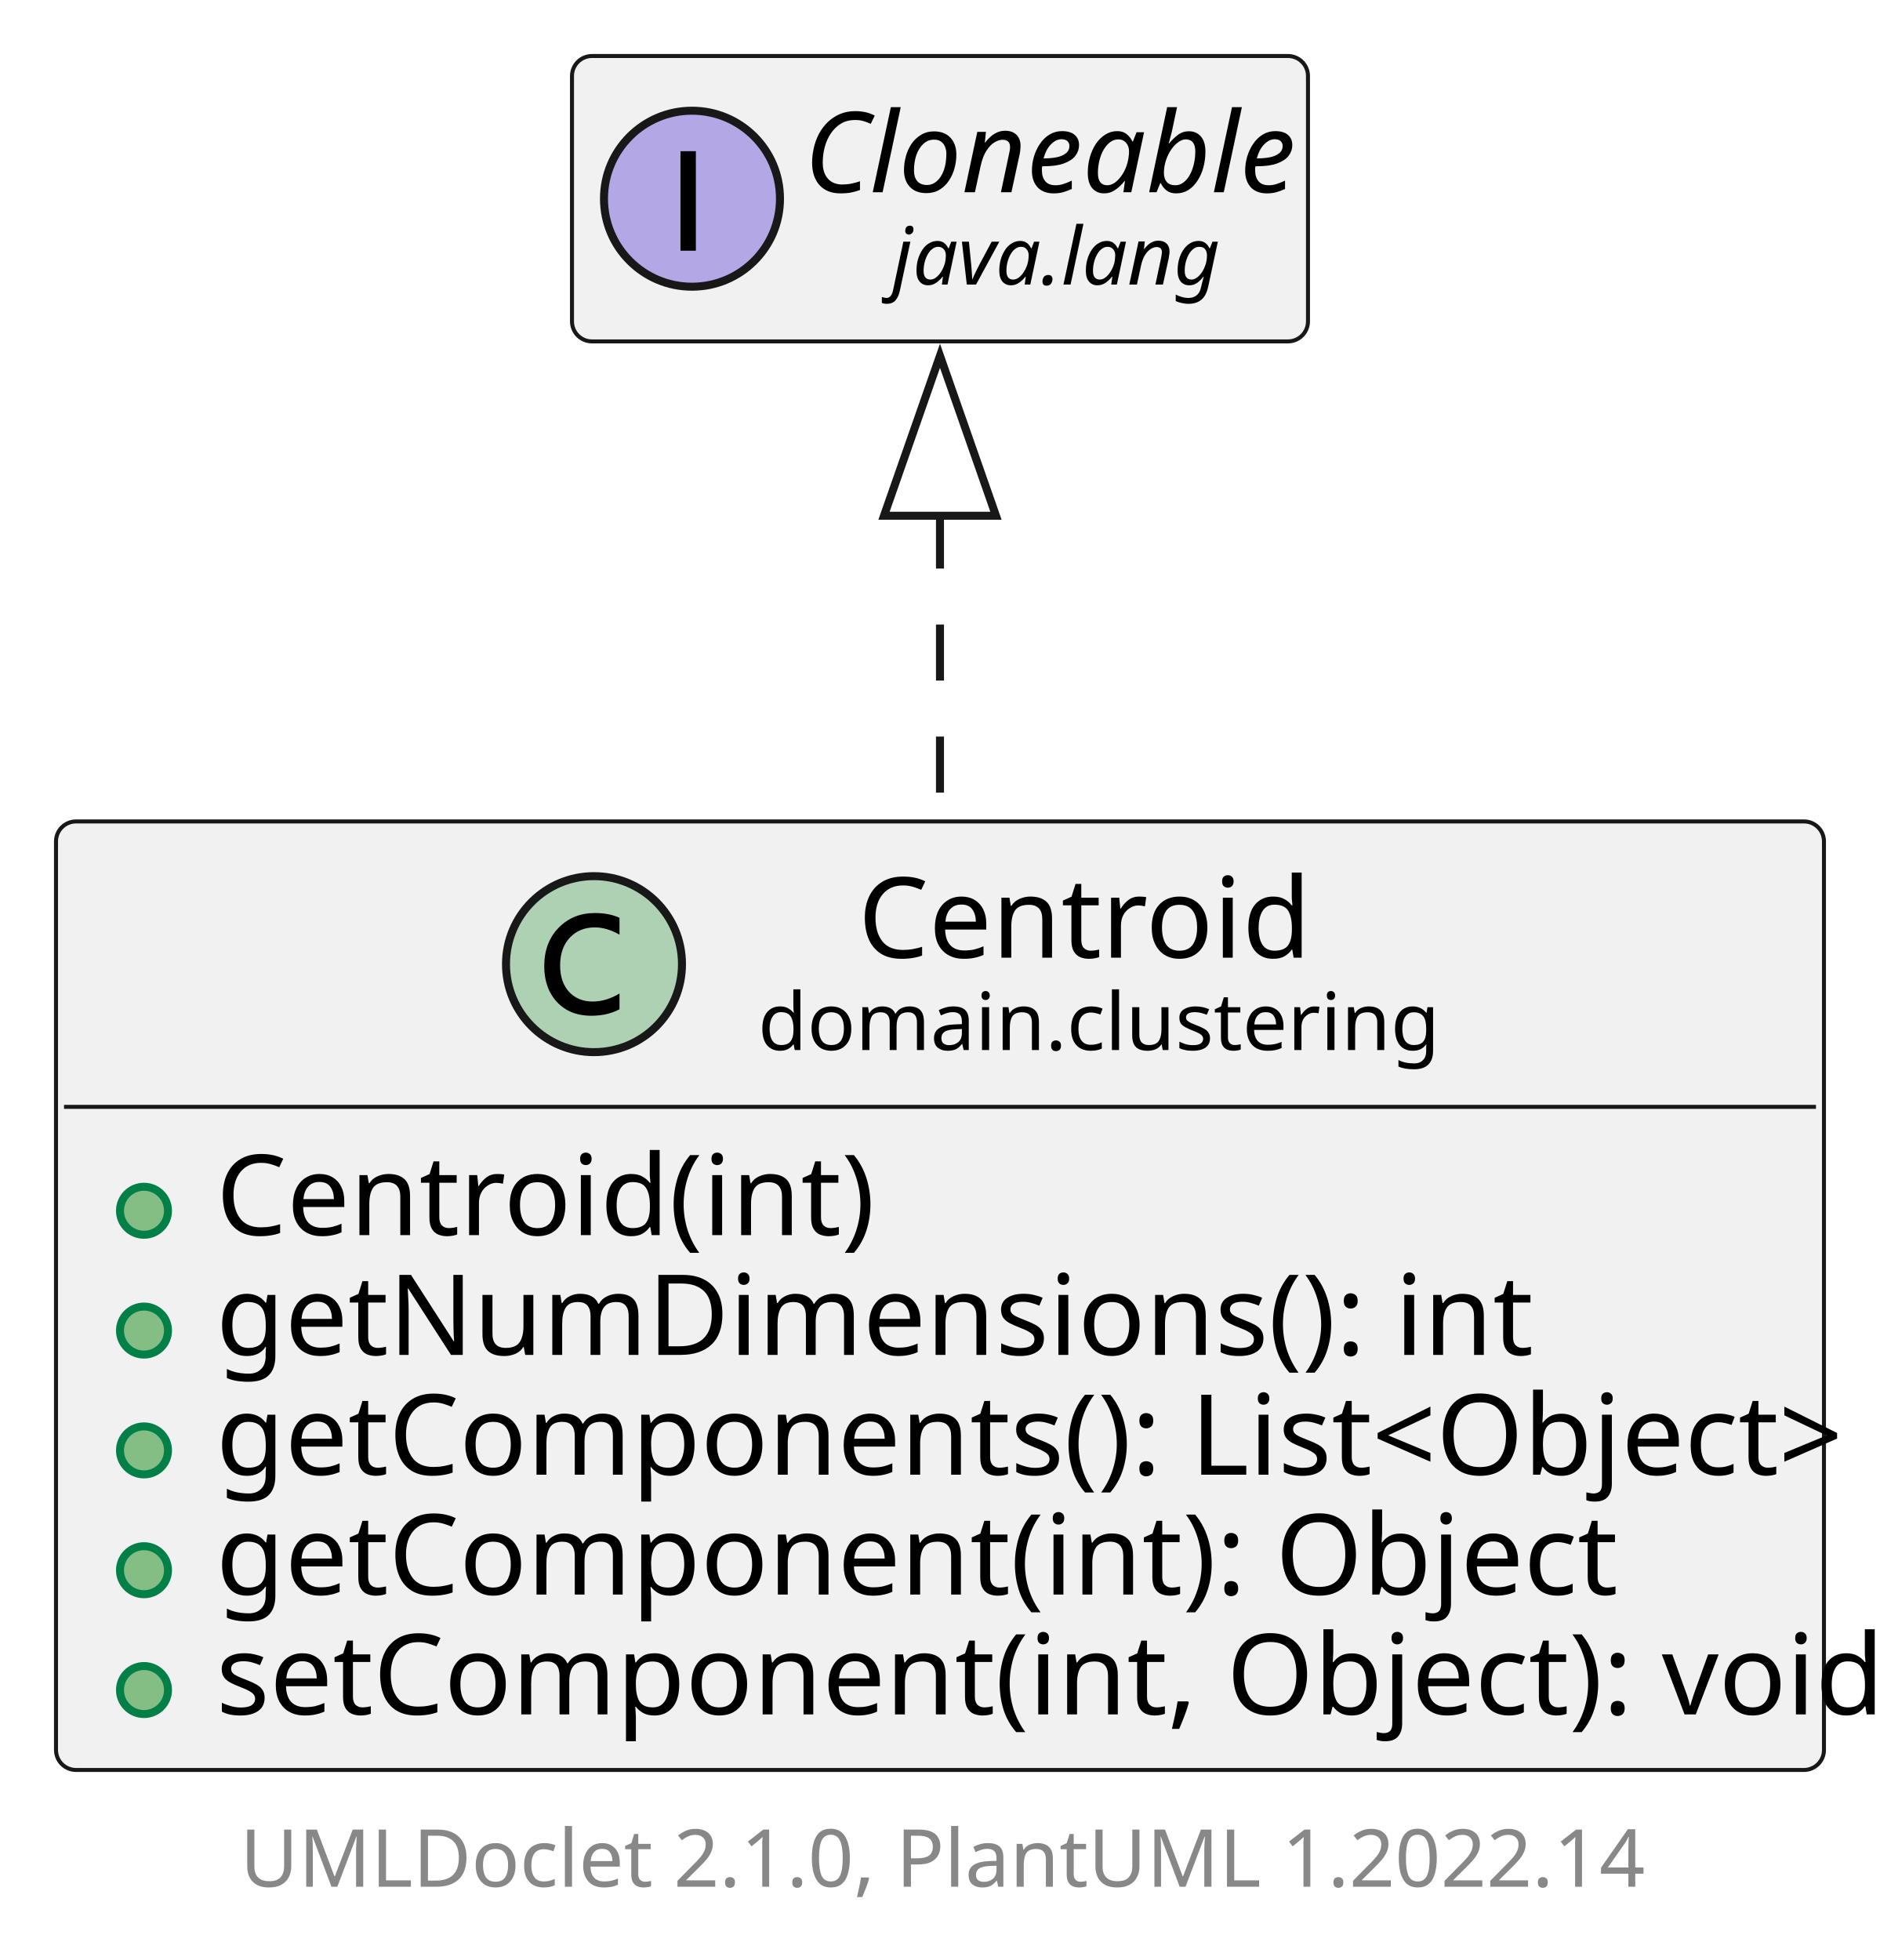
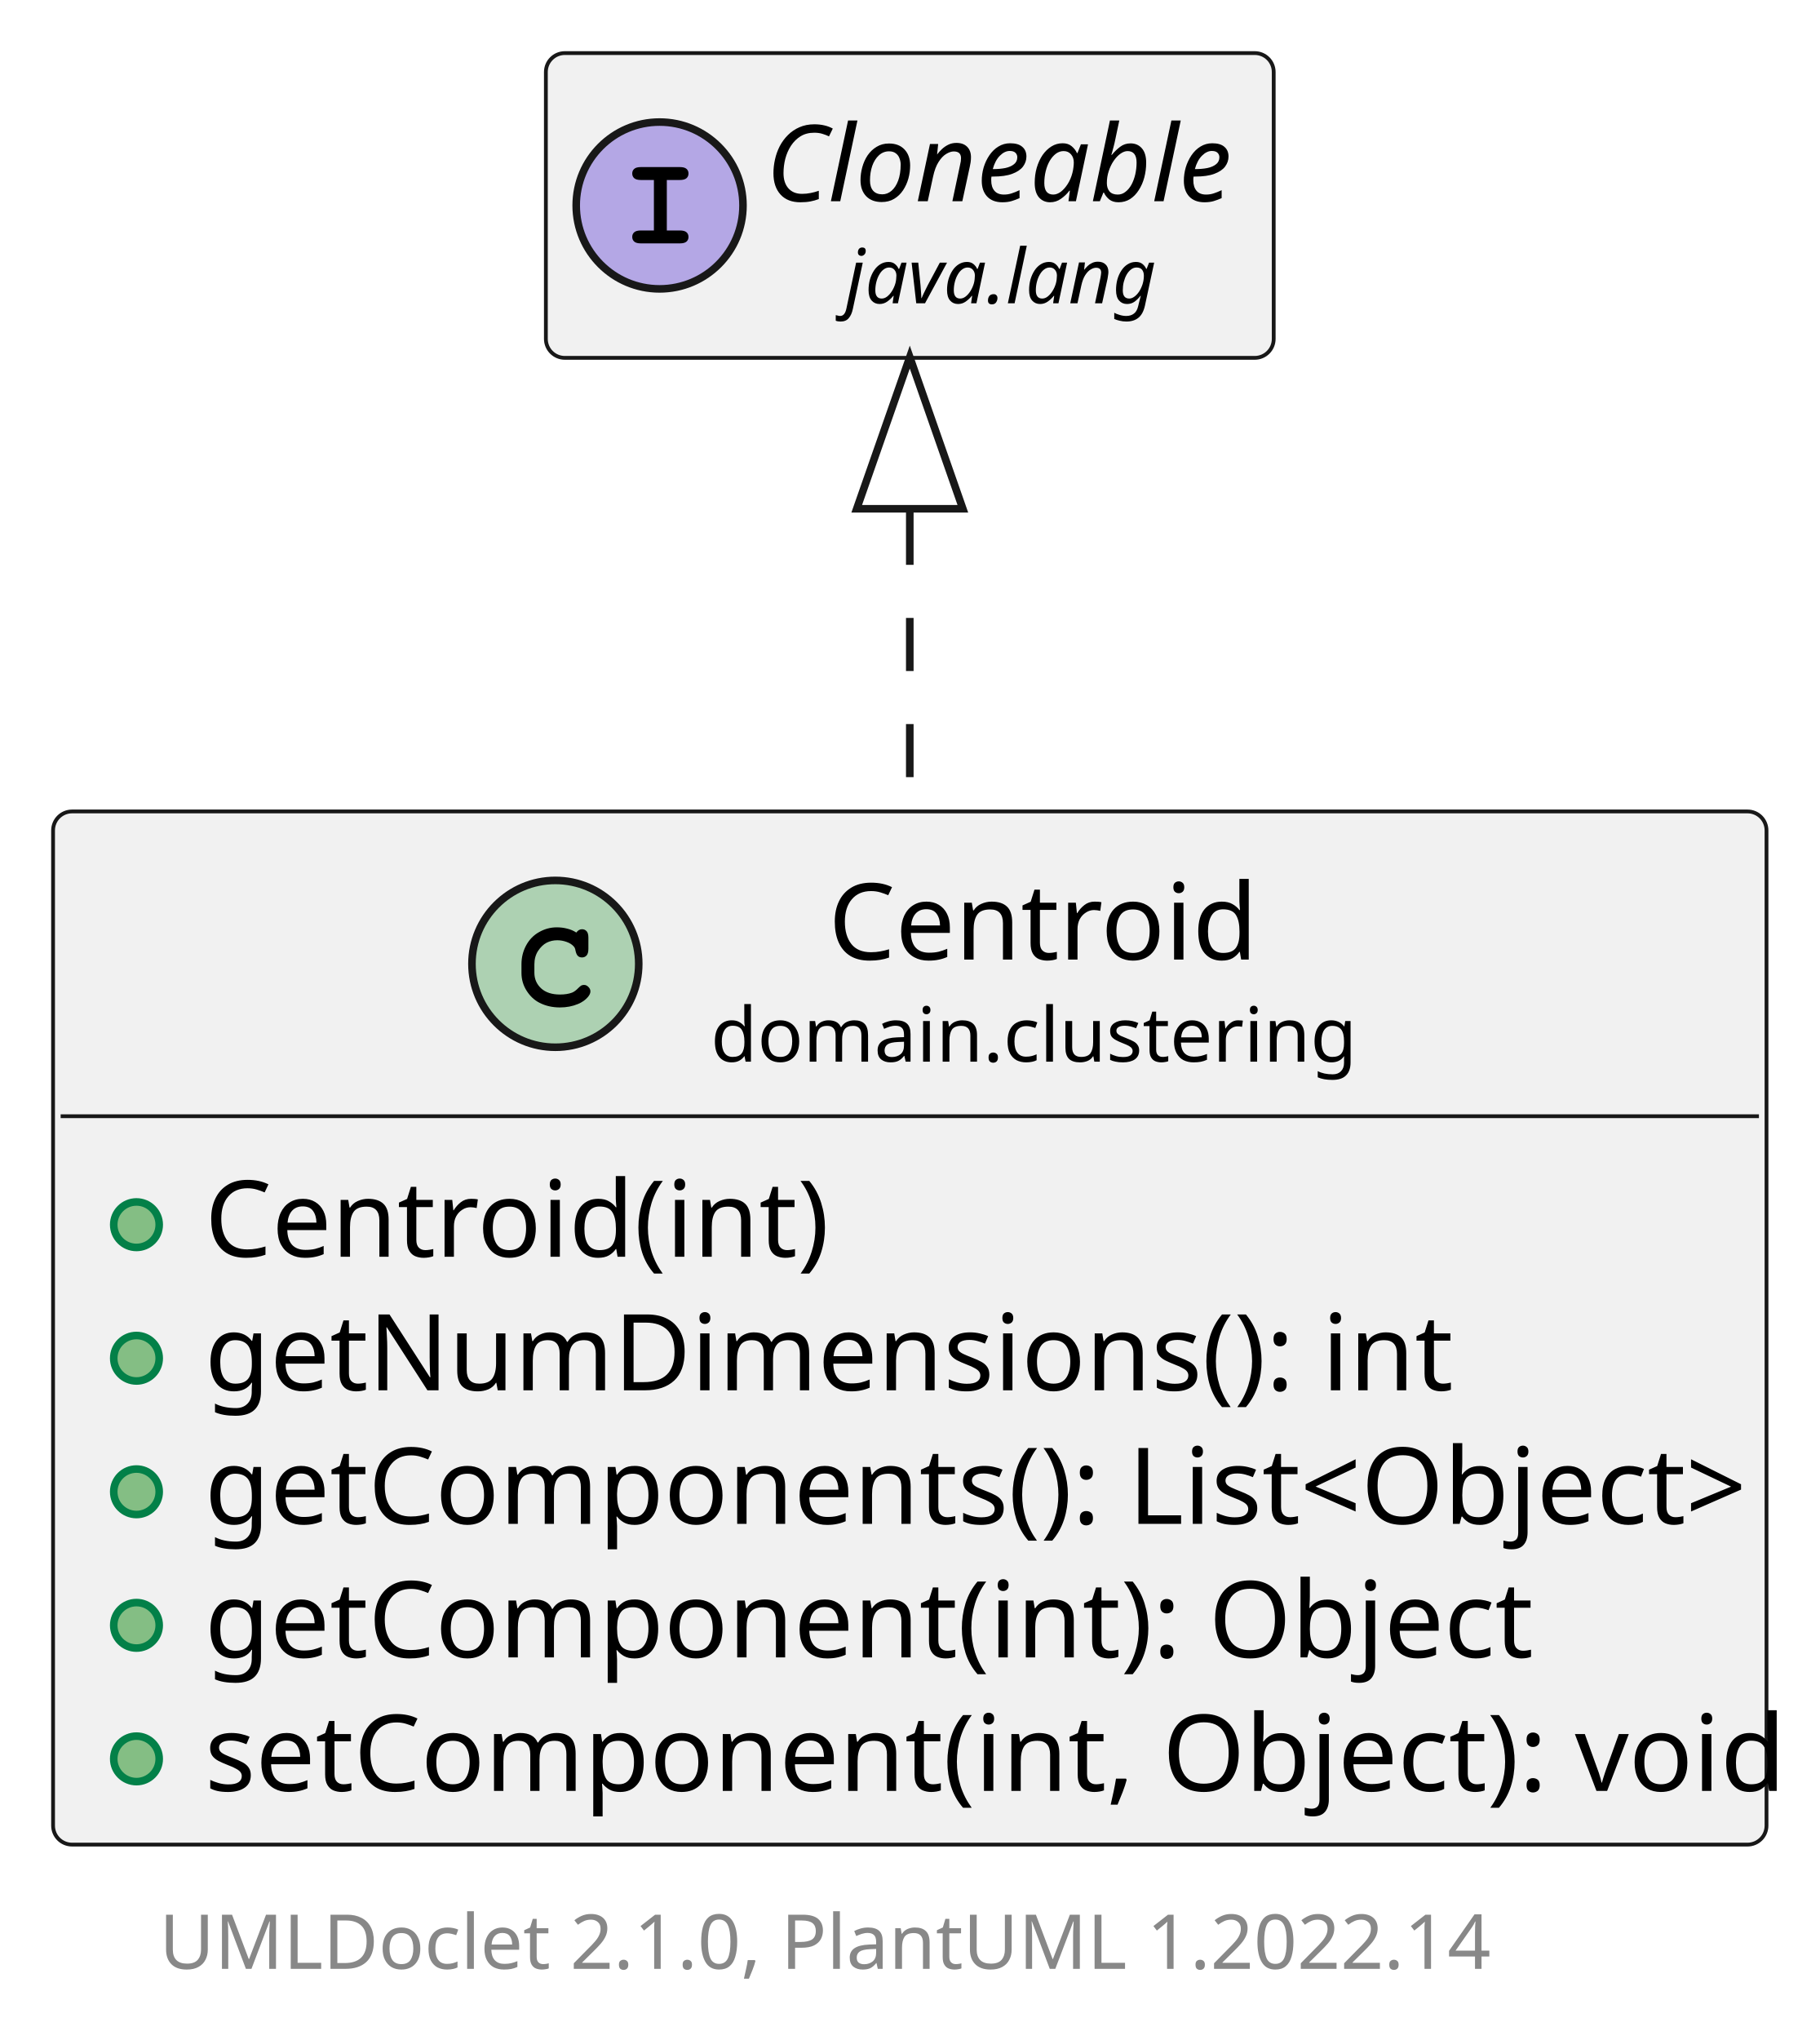
- <svg xmlns="http://www.w3.org/2000/svg" xmlns:xlink="http://www.w3.org/1999/xlink" contentStyleType="text/css" height="245px" preserveAspectRatio="none" style="width:235px;height:245px;background:#FFFFFF;" version="1.1" viewBox="0 0 235 245" width="235px" zoomAndPan="magnify">
+ <svg xmlns="http://www.w3.org/2000/svg" xmlns:xlink="http://www.w3.org/1999/xlink" contentStyleType="text/css" height="269px" preserveAspectRatio="none" style="width:240px;height:269px;background:#FFFFFF;" version="1.1" viewBox="0 0 240 269" width="240px" zoomAndPan="magnify">
  <defs />
  <g>
    <a href="Centroid.html" target="_top" title="Centroid.html" xlink:actuate="onRequest" xlink:href="Centroid.html" xlink:show="new" xlink:title="Centroid.html" xlink:type="simple">
      <g id="elem_domain.clustering.Centroid">
-         <rect codeLine="5" fill="#F1F1F1" height="118.564" id="domain.clustering.Centroid" rx="2.5" ry="2.5" style="stroke:#181818;stroke-width:0.5;" width="221" x="7" y="102.68" />
-         <ellipse cx="74.25" cy="120.518" fill="#ADD1B2" rx="11" ry="11" style="stroke:#181818;stroke-width:1.0;" />
-         <path d="M77.438,126.159 Q75.922,126.971 73.891,126.971 Q71.234,126.971 69.625,125.252 Q68.031,123.534 68.031,120.768 Q68.031,117.815 69.828,115.971 Q71.625,114.127 74.375,114.127 Q76.125,114.127 77.438,114.721 L77.438,116.83 Q75.844,115.924 74.359,115.924 Q72.422,115.924 71.219,117.221 Q70.016,118.502 70.016,120.69 Q70.016,122.752 71.125,123.971 Q72.25,125.19 74.078,125.19 Q75.781,125.19 77.438,124.19 L77.438,126.159 Z " fill="#000000" />
-         <text fill="#000000" font-family="sans-serif" font-size="14" lengthAdjust="spacing" textLength="53" x="107.25" y="119.711">Centroid</text>
-         <text fill="#000000" font-family="sans-serif" font-size="10" lengthAdjust="spacing" textLength="78" x="94.75" y="131.251">domain.clustering</text>
-         <line style="stroke:#181818;stroke-width:0.5;" x1="8" x2="227" y1="138.356" y2="138.356" />
-         <ellipse cx="18" cy="151.345" fill="#84BE84" rx="3" ry="3" style="stroke:#038048;stroke-width:1.0;" />
-         <text fill="#000000" font-family="sans-serif" font-size="14" lengthAdjust="spacing" textLength="77" x="27" y="154.387">Centroid(int)</text>
-         <ellipse cx="18" cy="166.322" fill="#84BE84" rx="3" ry="3" style="stroke:#038048;stroke-width:1.0;" />
-         <text fill="#000000" font-family="sans-serif" font-size="14" lengthAdjust="spacing" textLength="152" x="27" y="169.365">getNumDimensions(): int</text>
-         <ellipse cx="18" cy="181.3" fill="#84BE84" rx="3" ry="3" style="stroke:#038048;stroke-width:1.0;" />
-         <text fill="#000000" font-family="sans-serif" font-size="14" lengthAdjust="spacing" textLength="195" x="27" y="184.342">getComponents(): List&lt;Object&gt;</text>
-         <ellipse cx="18" cy="196.277" fill="#84BE84" rx="3" ry="3" style="stroke:#038048;stroke-width:1.0;" />
-         <text fill="#000000" font-family="sans-serif" font-size="14" lengthAdjust="spacing" textLength="164" x="27" y="199.32">getComponent(int): Object</text>
-         <ellipse cx="18" cy="211.255" fill="#84BE84" rx="3" ry="3" style="stroke:#038048;stroke-width:1.0;" />
-         <text fill="#000000" font-family="sans-serif" font-size="14" lengthAdjust="spacing" textLength="195" x="27" y="214.297">setComponent(int, Object): void</text>
+         <rect codeLine="5" fill="#F1F1F1" height="136.234" id="domain.clustering.Centroid" rx="2.5" ry="2.5" style="stroke:#181818;stroke-width:0.5;" width="226" x="7" y="107" />
+         <ellipse cx="73.25" cy="127.094" fill="#ADD1B2" rx="11" ry="11" style="stroke:#181818;stroke-width:1.0;" />
+         <path d="M76.016,122.969 Q76.172,122.75 76.359,122.641 Q76.547,122.531 76.766,122.531 Q77.141,122.531 77.375,122.797 Q77.609,123.047 77.609,123.656 L77.609,125.109 Q77.609,125.719 77.375,125.984 Q77.141,126.25 76.766,126.25 Q76.422,126.25 76.219,126.047 Q76.016,125.859 75.906,125.344 Q75.859,124.984 75.672,124.797 Q75.344,124.422 74.734,124.203 Q74.125,123.984 73.5,123.984 Q72.734,123.984 72.094,124.312 Q71.469,124.641 70.969,125.391 Q70.484,126.141 70.484,127.172 L70.484,128.266 Q70.484,129.5 71.375,130.328 Q72.266,131.141 73.859,131.141 Q74.797,131.141 75.453,130.891 Q75.844,130.734 76.266,130.297 Q76.531,130.031 76.672,129.953 Q76.828,129.875 77.031,129.875 Q77.359,129.875 77.609,130.141 Q77.875,130.391 77.875,130.734 Q77.875,131.078 77.531,131.484 Q77.031,132.062 76.234,132.391 Q75.156,132.844 73.859,132.844 Q72.344,132.844 71.141,132.219 Q70.156,131.719 69.469,130.656 Q68.781,129.578 68.781,128.297 L68.781,127.141 Q68.781,125.812 69.391,124.672 Q70.016,123.516 71.109,122.906 Q72.203,122.281 73.438,122.281 Q74.172,122.281 74.812,122.453 Q75.469,122.609 76.016,122.969 Z " fill="#000000" />
+         <text fill="#000000" font-family="sans-serif" font-size="14" lengthAdjust="spacing" textLength="54" x="109.25" y="126.533">Centroid</text>
+         <text fill="#000000" font-family="sans-serif" font-size="10" lengthAdjust="spacing" textLength="85" x="93.75" y="139.99">domain.clustering</text>
+         <line style="stroke:#181818;stroke-width:0.5;" x1="8" x2="232" y1="147.188" y2="147.188" />
+         <ellipse cx="18" cy="161.492" fill="#84BE84" rx="3" ry="3" style="stroke:#038048;stroke-width:1.0;" />
+         <text fill="#000000" font-family="sans-serif" font-size="14" lengthAdjust="spacing" textLength="79" x="27" y="165.721">Centroid(int)</text>
+         <ellipse cx="18" cy="179.102" fill="#84BE84" rx="3" ry="3" style="stroke:#038048;stroke-width:1.0;" />
+         <text fill="#000000" font-family="sans-serif" font-size="14" lengthAdjust="spacing" textLength="154" x="27" y="183.33">getNumDimensions(): int</text>
+         <ellipse cx="18" cy="196.711" fill="#84BE84" rx="3" ry="3" style="stroke:#038048;stroke-width:1.0;" />
+         <text fill="#000000" font-family="sans-serif" font-size="14" lengthAdjust="spacing" textLength="197" x="27" y="200.94">getComponents(): List&lt;Object&gt;</text>
+         <ellipse cx="18" cy="214.32" fill="#84BE84" rx="3" ry="3" style="stroke:#038048;stroke-width:1.0;" />
+         <text fill="#000000" font-family="sans-serif" font-size="14" lengthAdjust="spacing" textLength="167" x="27" y="218.549">getComponent(int): Object</text>
+         <ellipse cx="18" cy="231.93" fill="#84BE84" rx="3" ry="3" style="stroke:#038048;stroke-width:1.0;" />
+         <text fill="#000000" font-family="sans-serif" font-size="14" lengthAdjust="spacing" textLength="200" x="27" y="236.158">setComponent(int, Object): void</text>
      </g>
    </a>
    <a href="https://docs.oracle.com/en/java/javase/21/docs/api/java.base/java/lang/Cloneable.html?is-external=true" target="_top" title="https://docs.oracle.com/en/java/javase/21/docs/api/java.base/java/lang/Cloneable.html?is-external=true" xlink:actuate="onRequest" xlink:href="https://docs.oracle.com/en/java/javase/21/docs/api/java.base/java/lang/Cloneable.html?is-external=true" xlink:show="new" xlink:title="https://docs.oracle.com/en/java/javase/21/docs/api/java.base/java/lang/Cloneable.html?is-external=true" xlink:type="simple">
      <g id="elem_java.lang.Cloneable">
-         <rect codeLine="13" fill="#F1F1F1" height="35.676" id="java.lang.Cloneable" rx="2.5" ry="2.5" style="stroke:#181818;stroke-width:0.5;" width="92" x="71.5" y="7" />
-         <ellipse cx="86.5" cy="24.838" fill="#B4A7E5" rx="11" ry="11" style="stroke:#181818;stroke-width:1.0;" />
-         <path d="M86.984,31.338 L85.062,31.338 L85.062,18.9 L86.984,18.9 L86.984,31.338 Z " fill="#000000" />
-         <text fill="#000000" font-family="sans-serif" font-size="14" font-style="italic" lengthAdjust="spacing" textLength="60" x="100.5" y="24.031">Cloneable</text>
-         <text fill="#000000" font-family="sans-serif" font-size="10" font-style="italic" lengthAdjust="spacing" textLength="38" x="111.5" y="35.571">java.lang</text>
+         <rect codeLine="13" fill="#F1F1F1" height="40.188" id="java.lang.Cloneable" rx="2.5" ry="2.5" style="stroke:#181818;stroke-width:0.5;" width="96" x="72" y="7" />
+         <ellipse cx="87" cy="27.094" fill="#B4A7E5" rx="11" ry="11" style="stroke:#181818;stroke-width:1.0;" />
+         <path d="M87.953,23.734 L87.953,30.391 L89.672,30.391 Q90.281,30.391 90.547,30.625 Q90.812,30.859 90.812,31.25 Q90.812,31.625 90.547,31.859 Q90.281,32.094 89.672,32.094 L84.531,32.094 Q83.922,32.094 83.656,31.859 Q83.391,31.625 83.391,31.234 Q83.391,30.859 83.656,30.625 Q83.922,30.391 84.531,30.391 L86.25,30.391 L86.25,23.734 L84.531,23.734 Q83.922,23.734 83.656,23.5 Q83.391,23.266 83.391,22.875 Q83.391,22.5 83.656,22.266 Q83.922,22.031 84.531,22.031 L89.672,22.031 Q90.281,22.031 90.547,22.266 Q90.812,22.5 90.812,22.875 Q90.812,23.266 90.547,23.5 Q90.281,23.734 89.672,23.734 L87.953,23.734 Z " fill="#000000" />
+         <text fill="#000000" font-family="sans-serif" font-size="14" font-style="italic" lengthAdjust="spacing" textLength="64" x="101" y="26.533">Cloneable</text>
+         <text fill="#000000" font-family="sans-serif" font-size="10" font-style="italic" lengthAdjust="spacing" textLength="43" x="111.5" y="39.99">java.lang</text>
      </g>
    </a>
    <g id="link_java.lang.Cloneable_domain.clustering.Centroid">
-       <path codeLine="15" d="M117.5,64.07 C117.5,75.99 117.5,89.42 117.5,102.4 " fill="none" id="java.lang.Cloneable-backto-domain.clustering.Centroid" style="stroke:#181818;stroke-width:1.0;stroke-dasharray:7.0,7.0;" />
-       <polygon fill="none" points="110.5,64.47,117.5,44.47,124.5,64.47,110.5,64.47" style="stroke:#181818;stroke-width:1.0;" />
+       <path codeLine="15" d="M120,67.48 C120,79.66 120,93.44 120,106.95 " fill="none" id="java.lang.Cloneable-backto-domain.clustering.Centroid" style="stroke:#181818;stroke-width:1.0;stroke-dasharray:7.0,7.0;" />
+       <polygon fill="none" points="113,67.09,120,47.09,127,67.09,113,67.09" style="stroke:#181818;stroke-width:1.0;" />
    </g>
-     <text fill="#888888" font-family="sans-serif" font-size="10" lengthAdjust="spacing" textLength="161" x="30" y="235.837">UMLDoclet 2.1.0, PlantUML 1.2022.14</text>
+     <text fill="#888888" font-family="sans-serif" font-size="10" lengthAdjust="spacing" textLength="184" x="21" y="259.615">UMLDoclet 2.1.0, PlantUML 1.2022.14</text>
  </g>
</svg>
